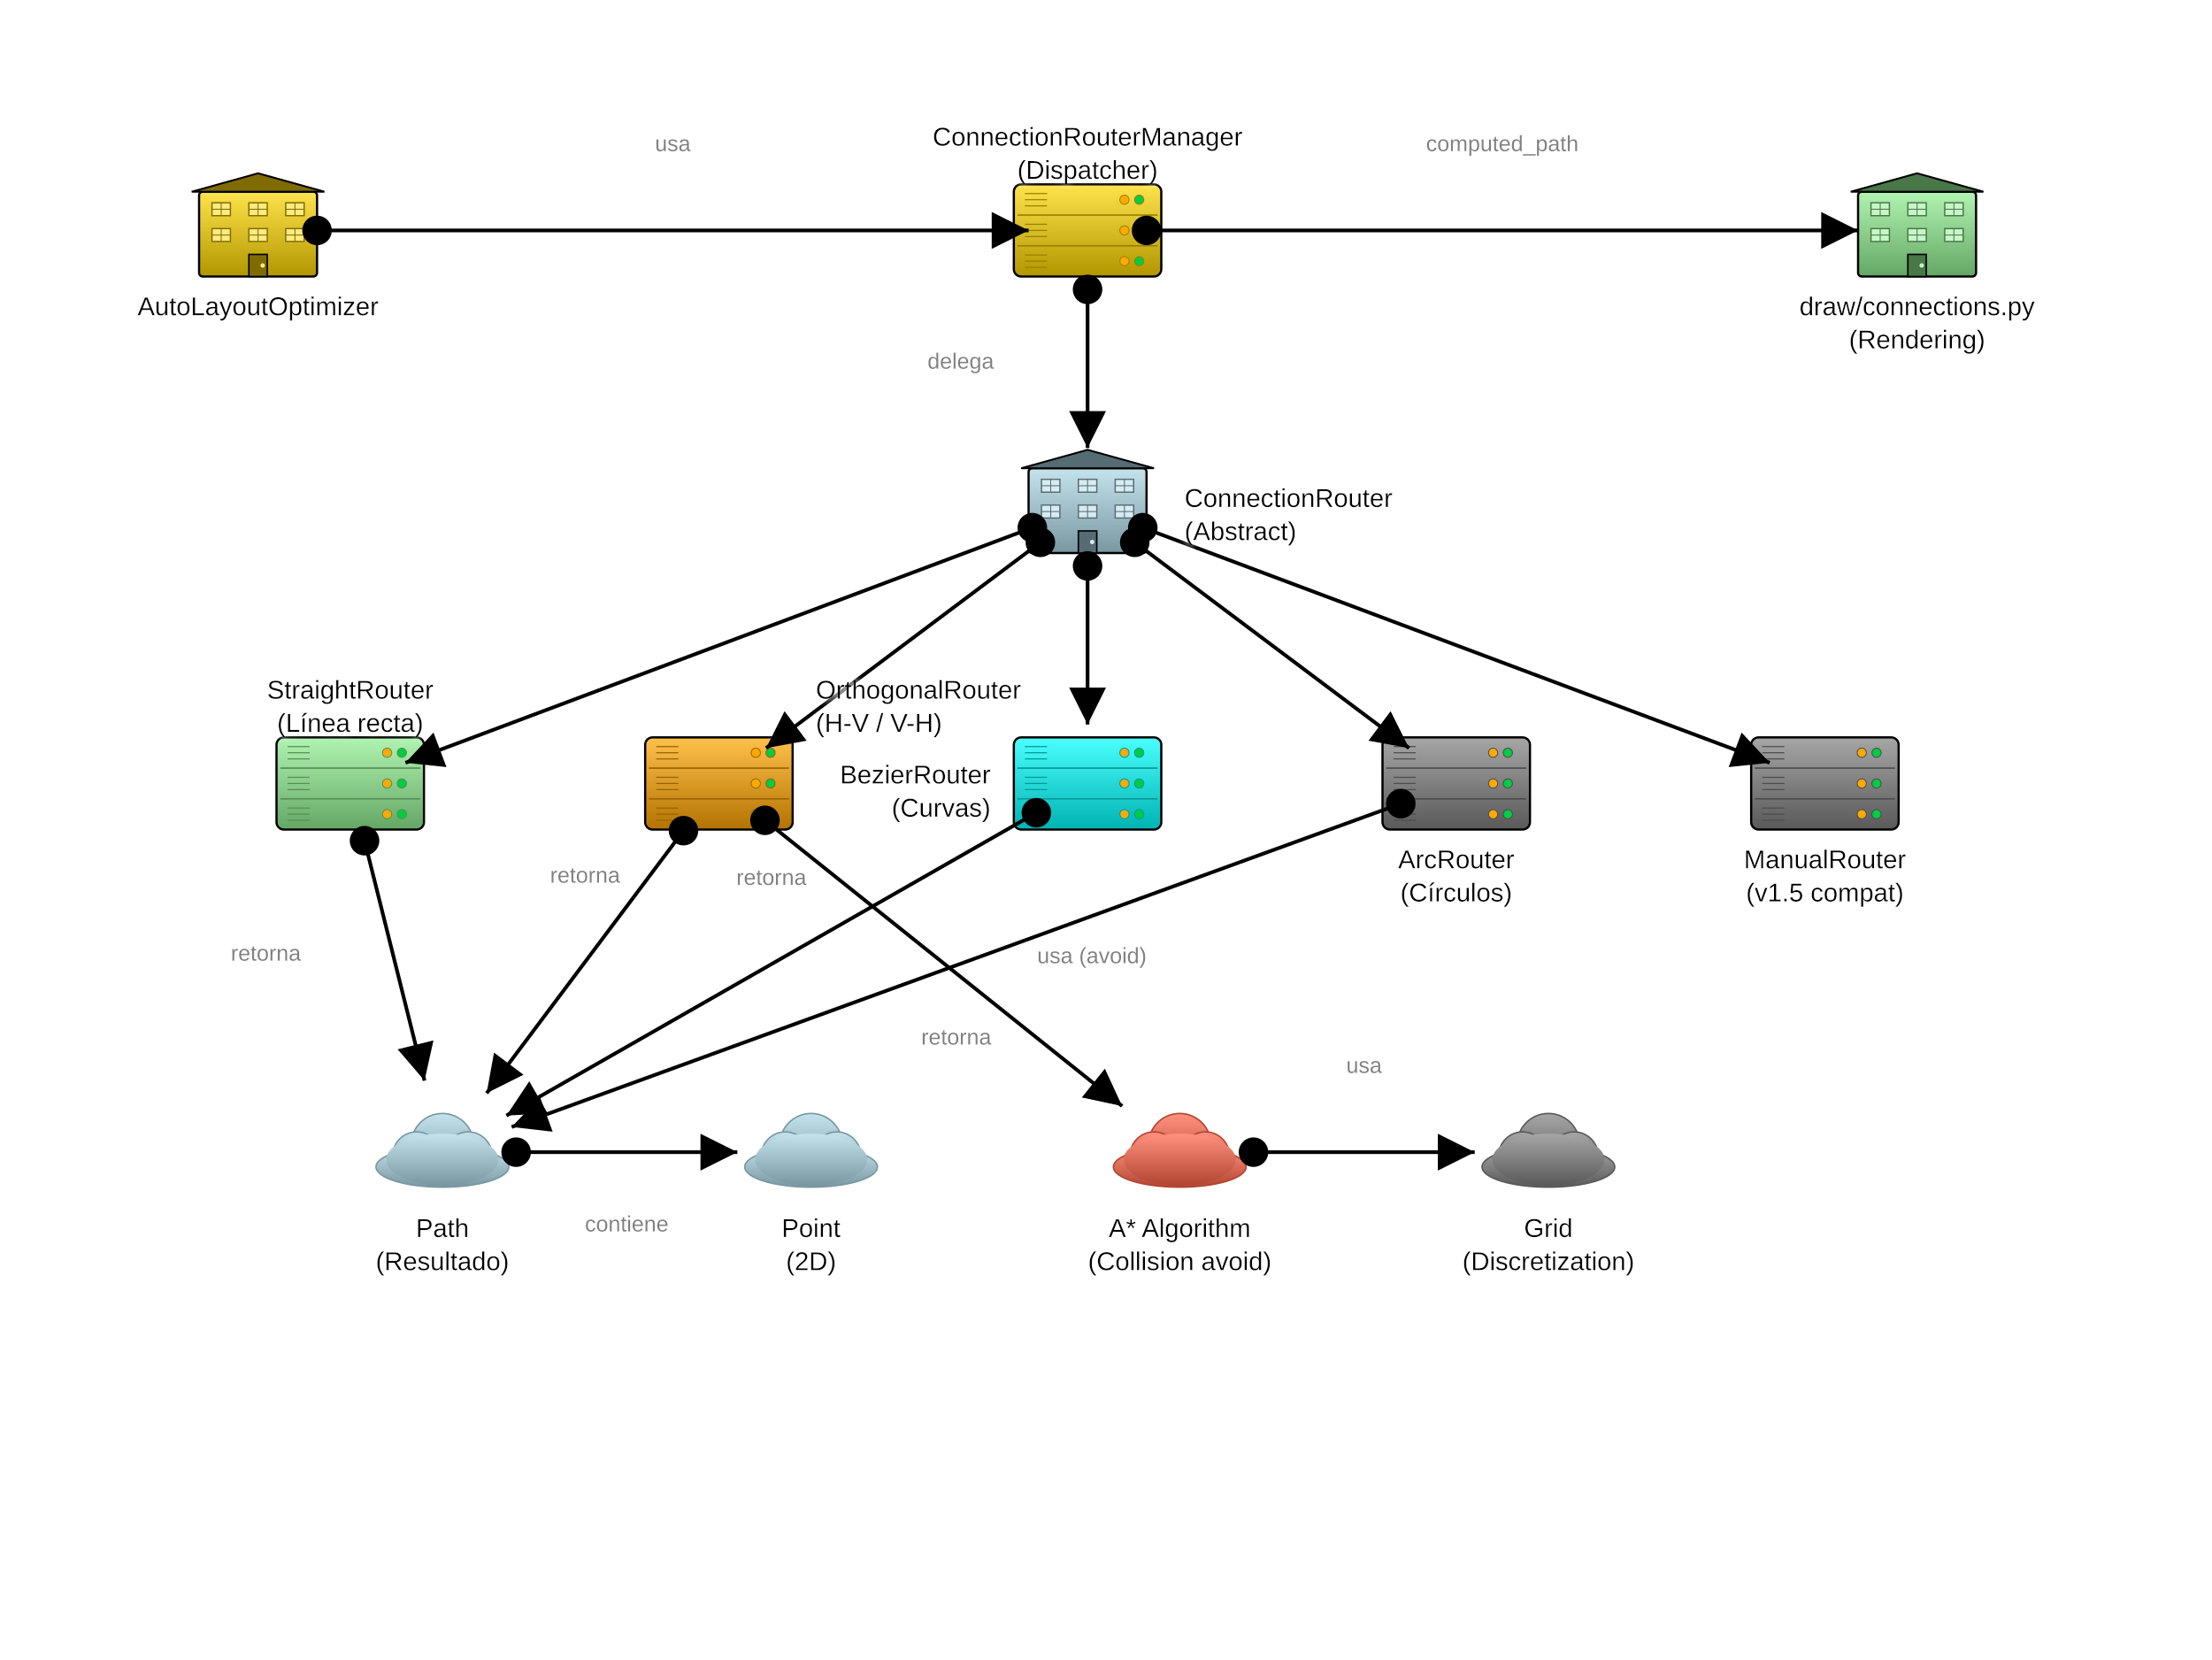
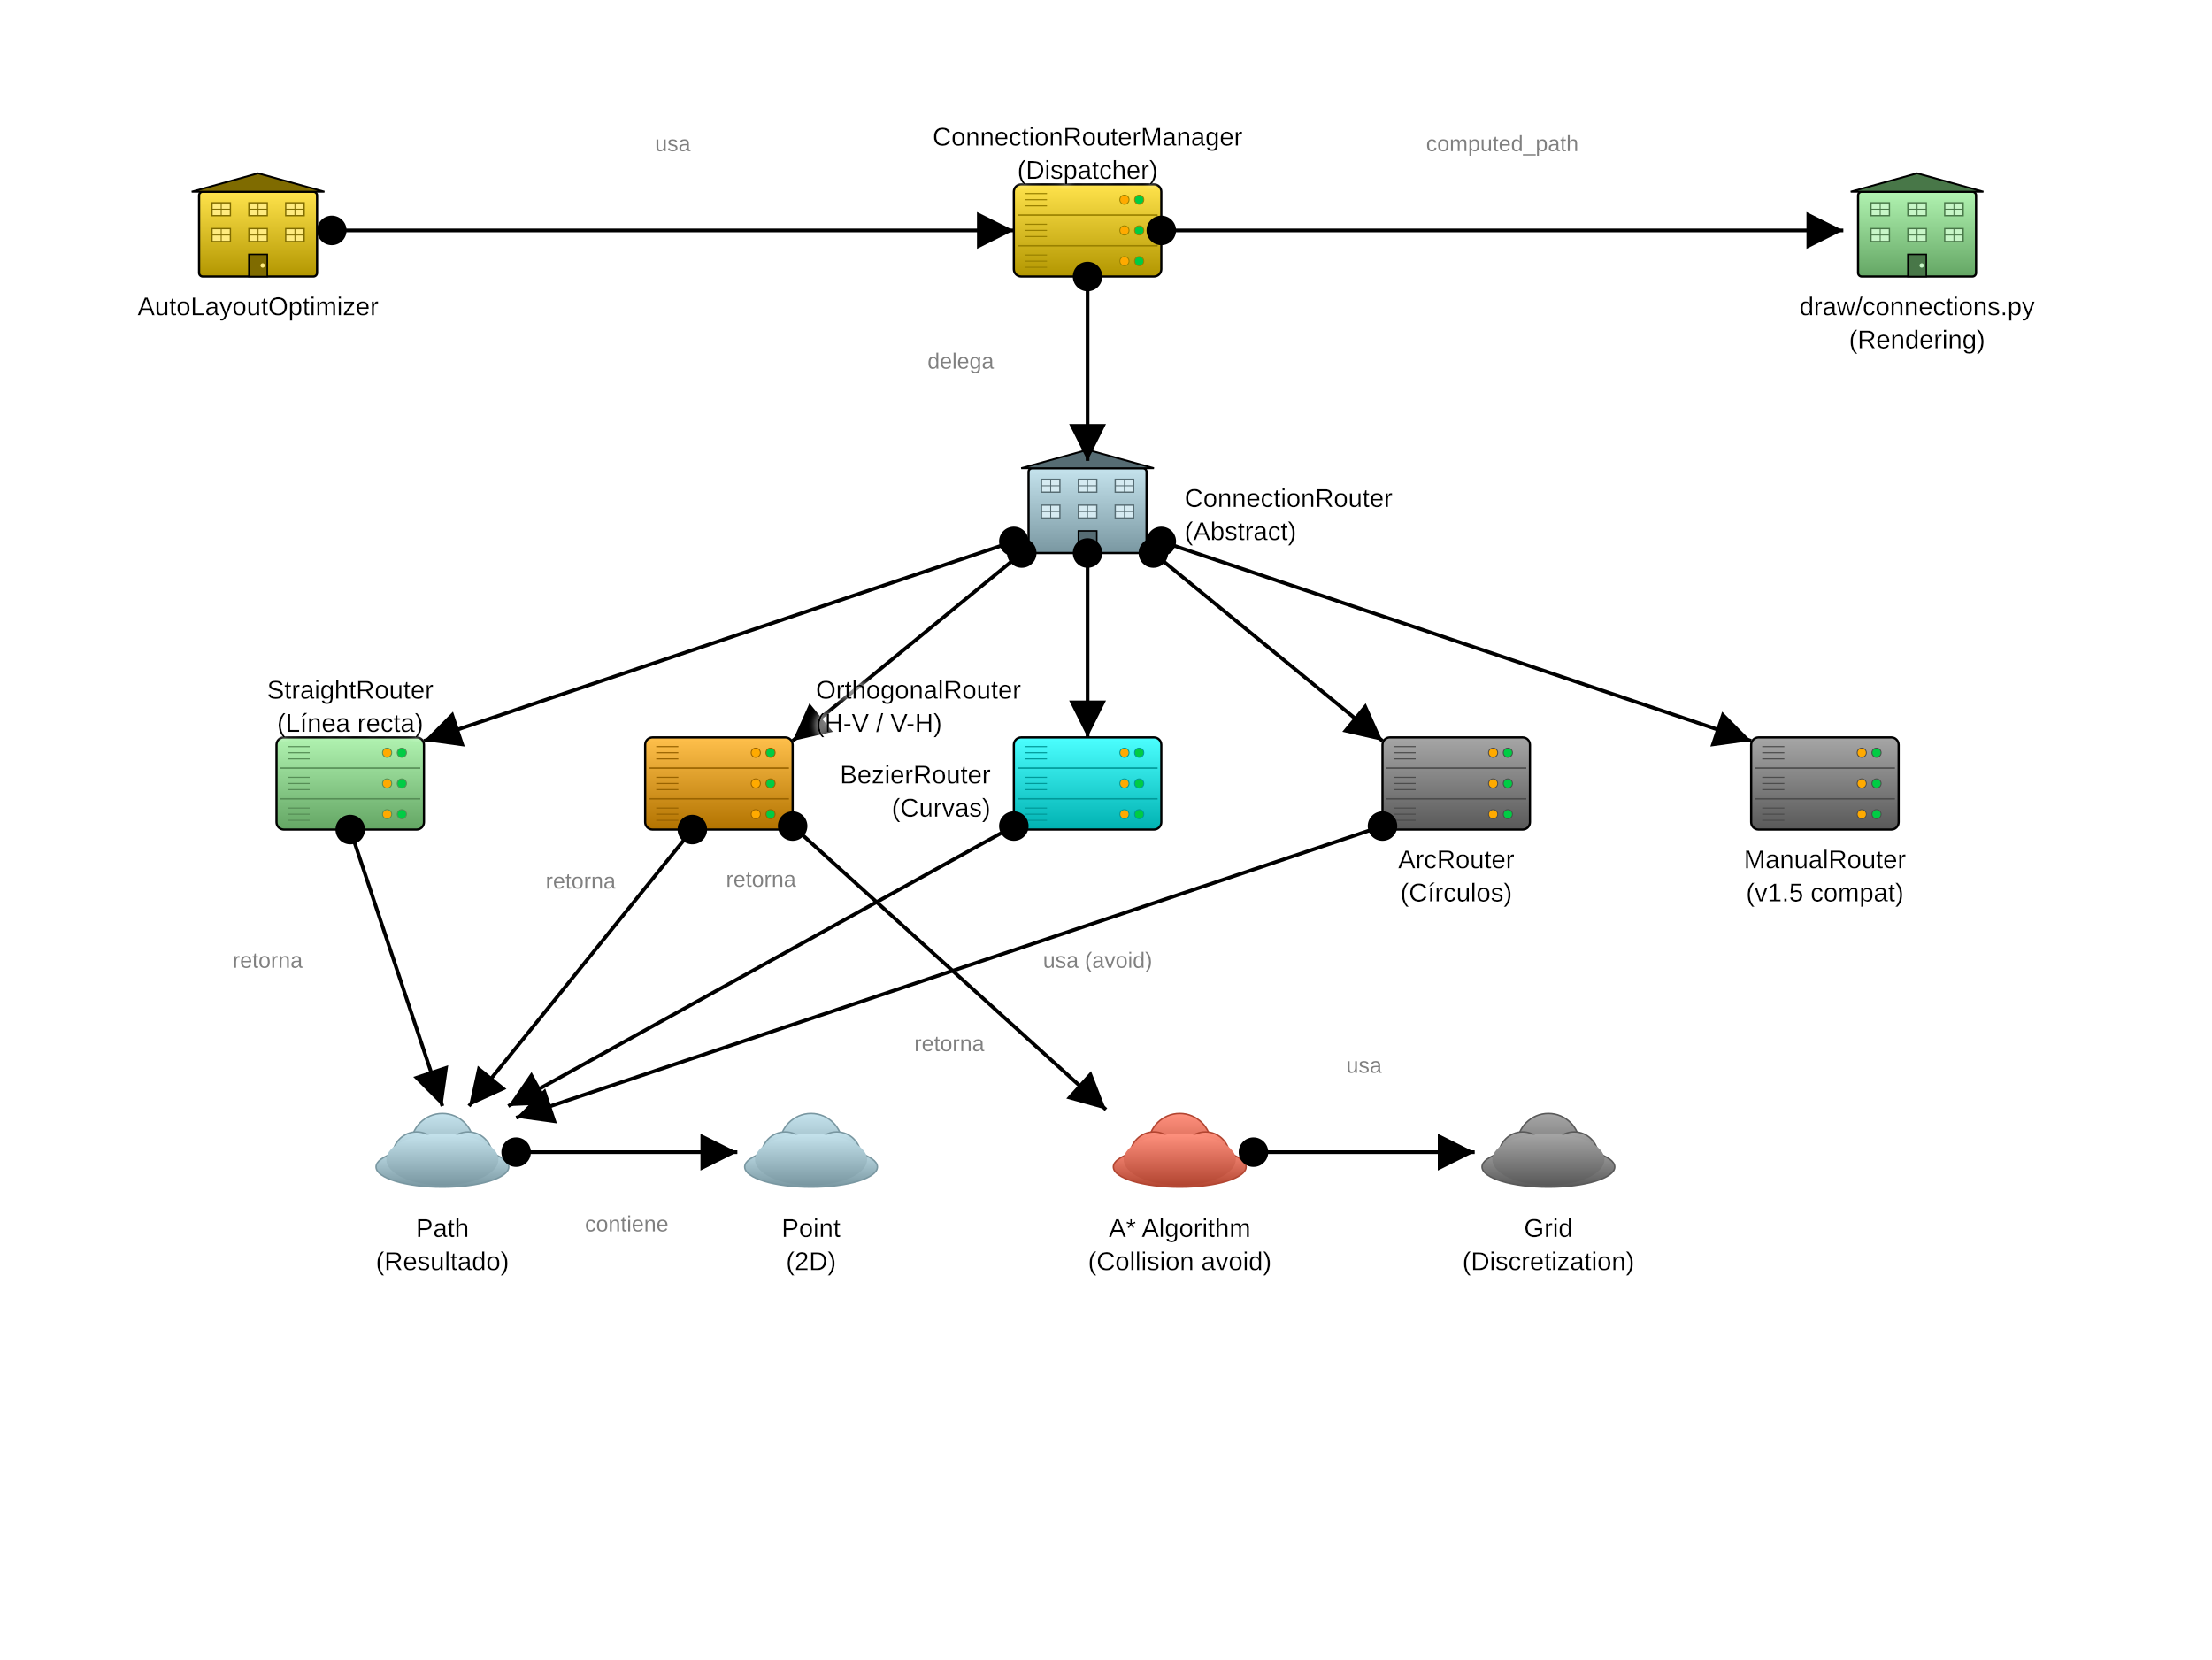
<svg xmlns="http://www.w3.org/2000/svg" baseProfile="full" height="900" version="1.1" viewBox="0,0,1200,900" width="1200">
  <defs>
    <filter height="140%" id="text-glow" width="140%" x="-20%" y="-20%">
      <feGaussianBlur in="SourceGraphic" result="blur" stdDeviation="2" />
      <feFlood flood-color="white" flood-opacity="1" result="color" />
      <feComposite in="color" in2="blur" operator="in" result="shadow" />
      <feMerge>
        <feMergeNode in="shadow" />
        <feMergeNode in="shadow" />
        <feMergeNode in="SourceGraphic" />
      </feMerge>
    </filter>
    <marker id="arrow-end" markerHeight="10" markerWidth="10" orient="auto" refX="10" refY="5">
      <path d="M 0 0 L 10 5 L 0 10 z" fill="black" />
    </marker>
    <marker id="arrow-start" markerHeight="10" markerWidth="10" orient="auto" refX="0" refY="5">
      <path d="M 10 0 L 0 5 L 10 10 z" fill="black" />
    </marker>
    <marker id="circle-start" markerHeight="10" markerWidth="10" orient="auto" refX="5" refY="5">
      <circle cx="5" cy="5" fill="black" r="4" />
    </marker>
    <marker id="circle-end" markerHeight="10" markerWidth="10" orient="auto" refX="5" refY="5">
      <circle cx="5" cy="5" fill="black" r="4" />
    </marker>
    <linearGradient id="gradient-manager" x1="0%" x2="0%" y1="0%" y2="100%">
      <stop offset="0%" stop-color="#ffe34c" />
      <stop offset="100%" stop-color="#b29600" />
    </linearGradient>
    <linearGradient id="gradient-router-base" x1="0%" x2="0%" y1="0%" y2="100%">
      <stop offset="0%" stop-color="#c5e3ed" />
      <stop offset="100%" stop-color="#7997a1" />
    </linearGradient>
    <linearGradient id="gradient-straight" x1="0%" x2="0%" y1="0%" y2="100%">
      <stop offset="0%" stop-color="#b1f3b1" />
      <stop offset="100%" stop-color="#64a664" />
    </linearGradient>
    <linearGradient id="gradient-orthogonal" x1="0%" x2="0%" y1="0%" y2="100%">
      <stop offset="0%" stop-color="#ffc04c" />
      <stop offset="100%" stop-color="#b27300" />
    </linearGradient>
    <linearGradient id="gradient-bezier" x1="0%" x2="0%" y1="0%" y2="100%">
      <stop offset="0%" stop-color="#4cffff" />
      <stop offset="100%" stop-color="#00b2b2" />
    </linearGradient>
    <linearGradient id="gradient-arc" x1="0%" x2="0%" y1="0%" y2="100%">
      <stop offset="0%" stop-color="#a6a6a6" />
      <stop offset="100%" stop-color="#595959" />
    </linearGradient>
    <linearGradient id="gradient-manual" x1="0%" x2="0%" y1="0%" y2="100%">
      <stop offset="0%" stop-color="#a6a6a6" />
      <stop offset="100%" stop-color="#595959" />
    </linearGradient>
    <linearGradient id="gradient-path-class" x1="0%" x2="0%" y1="0%" y2="100%">
      <stop offset="0%" stop-color="#c5e3ed" />
      <stop offset="100%" stop-color="#7997a1" />
    </linearGradient>
    <linearGradient id="gradient-point-class" x1="0%" x2="0%" y1="0%" y2="100%">
      <stop offset="0%" stop-color="#c5e3ed" />
      <stop offset="100%" stop-color="#7997a1" />
    </linearGradient>
    <linearGradient id="gradient-astar" x1="0%" x2="0%" y1="0%" y2="100%">
      <stop offset="0%" stop-color="#ff917e" />
      <stop offset="100%" stop-color="#b24531" />
    </linearGradient>
    <linearGradient id="gradient-grid" x1="0%" x2="0%" y1="0%" y2="100%">
      <stop offset="0%" stop-color="#a6a6a6" />
      <stop offset="100%" stop-color="#595959" />
    </linearGradient>
    <linearGradient id="gradient-optimizer" x1="0%" x2="0%" y1="0%" y2="100%">
      <stop offset="0%" stop-color="#ffe34c" />
      <stop offset="100%" stop-color="#b29600" />
    </linearGradient>
    <linearGradient id="gradient-draw-connections" x1="0%" x2="0%" y1="0%" y2="100%">
      <stop offset="0%" stop-color="#b1f3b1" />
      <stop offset="100%" stop-color="#64a664" />
    </linearGradient>
  </defs>
  <g id="manager">
    <rect fill="url(#gradient-manager)" height="50" rx="4" ry="4" stroke="black" stroke-width="1.2" width="80" x="550" y="100" />
    <line stroke="#998100" stroke-width="0.8" x1="552" x2="628" y1="116.667" y2="116.667" />
    <line stroke="#998100" stroke-width="0.8" x1="552" x2="628" y1="133.333" y2="133.333" />
    <circle cx="618" cy="108.333" fill="#00cc44" r="2.5" stroke="#998100" stroke-width="0.5" />
    <circle cx="610" cy="108.333" fill="#ffaa00" r="2.5" stroke="#998100" stroke-width="0.5" />
    <circle cx="618" cy="125.0" fill="#00cc44" r="2.5" stroke="#998100" stroke-width="0.5" />
    <circle cx="610" cy="125.0" fill="#ffaa00" r="2.5" stroke="#998100" stroke-width="0.5" />
    <circle cx="618" cy="141.667" fill="#00cc44" r="2.5" stroke="#998100" stroke-width="0.5" />
    <circle cx="610" cy="141.667" fill="#ffaa00" r="2.5" stroke="#998100" stroke-width="0.5" />
    <line stroke="#998100" stroke-width="0.6" x1="556" x2="568" y1="105.0" y2="105.0" />
    <line stroke="#998100" stroke-width="0.6" x1="556" x2="568" y1="108.333" y2="108.333" />
    <line stroke="#998100" stroke-width="0.6" x1="556" x2="568" y1="111.667" y2="111.667" />
    <line stroke="#998100" stroke-width="0.6" x1="556" x2="568" y1="121.667" y2="121.667" />
    <line stroke="#998100" stroke-width="0.6" x1="556" x2="568" y1="125.0" y2="125.0" />
    <line stroke="#998100" stroke-width="0.6" x1="556" x2="568" y1="128.333" y2="128.333" />
    <line stroke="#998100" stroke-width="0.6" x1="556" x2="568" y1="138.333" y2="138.333" />
    <line stroke="#998100" stroke-width="0.6" x1="556" x2="568" y1="141.667" y2="141.667" />
    <line stroke="#998100" stroke-width="0.6" x1="556" x2="568" y1="145.0" y2="145.0" />
  </g>
  <g id="router-base">
    <rect fill="url(#gradient-router-base)" height="46" rx="2" ry="2" stroke="black" stroke-width="1.2" width="64" x="558" y="254" />
    <polygon fill="#566c73" points="554,254 590.0,244 626,254" stroke="black" stroke-width="1.0" />
    <rect fill="#d6ebf2" height="7" stroke="#566c73" stroke-width="0.7" width="10" x="565" y="260" />
    <line stroke="#566c73" stroke-width="0.5" x1="570.0" x2="570.0" y1="260" y2="267" />
    <line stroke="#566c73" stroke-width="0.5" x1="565" x2="575" y1="263.5" y2="263.5" />
    <rect fill="#d6ebf2" height="7" stroke="#566c73" stroke-width="0.7" width="10" x="585" y="260" />
    <line stroke="#566c73" stroke-width="0.5" x1="590.0" x2="590.0" y1="260" y2="267" />
    <line stroke="#566c73" stroke-width="0.5" x1="585" x2="595" y1="263.5" y2="263.5" />
    <rect fill="#d6ebf2" height="7" stroke="#566c73" stroke-width="0.7" width="10" x="605" y="260" />
    <line stroke="#566c73" stroke-width="0.5" x1="610.0" x2="610.0" y1="260" y2="267" />
    <line stroke="#566c73" stroke-width="0.5" x1="605" x2="615" y1="263.5" y2="263.5" />
    <rect fill="#d6ebf2" height="7" stroke="#566c73" stroke-width="0.7" width="10" x="565" y="274" />
    <line stroke="#566c73" stroke-width="0.5" x1="570.0" x2="570.0" y1="274" y2="281" />
    <line stroke="#566c73" stroke-width="0.5" x1="565" x2="575" y1="277.5" y2="277.5" />
    <rect fill="#d6ebf2" height="7" stroke="#566c73" stroke-width="0.7" width="10" x="585" y="274" />
    <line stroke="#566c73" stroke-width="0.5" x1="590.0" x2="590.0" y1="274" y2="281" />
    <line stroke="#566c73" stroke-width="0.5" x1="585" x2="595" y1="277.5" y2="277.5" />
    <rect fill="#d6ebf2" height="7" stroke="#566c73" stroke-width="0.7" width="10" x="605" y="274" />
    <line stroke="#566c73" stroke-width="0.5" x1="610.0" x2="610.0" y1="274" y2="281" />
    <line stroke="#566c73" stroke-width="0.5" x1="605" x2="615" y1="277.5" y2="277.5" />
    <rect fill="#566c73" height="12" stroke="black" stroke-width="0.8" width="10" x="585.0" y="288" />
    <circle cx="592.5" cy="294.0" fill="#d6ebf2" r="1.2" />
  </g>
  <g id="straight">
    <rect fill="url(#gradient-straight)" height="50" rx="4" ry="4" stroke="black" stroke-width="1.2" width="80" x="150" y="400" />
    <line stroke="#568e56" stroke-width="0.8" x1="152" x2="228" y1="416.667" y2="416.667" />
    <line stroke="#568e56" stroke-width="0.8" x1="152" x2="228" y1="433.333" y2="433.333" />
    <circle cx="218" cy="408.333" fill="#00cc44" r="2.5" stroke="#568e56" stroke-width="0.5" />
    <circle cx="210" cy="408.333" fill="#ffaa00" r="2.5" stroke="#568e56" stroke-width="0.5" />
    <circle cx="218" cy="425.0" fill="#00cc44" r="2.5" stroke="#568e56" stroke-width="0.5" />
    <circle cx="210" cy="425.0" fill="#ffaa00" r="2.5" stroke="#568e56" stroke-width="0.5" />
    <circle cx="218" cy="441.667" fill="#00cc44" r="2.5" stroke="#568e56" stroke-width="0.5" />
    <circle cx="210" cy="441.667" fill="#ffaa00" r="2.5" stroke="#568e56" stroke-width="0.5" />
    <line stroke="#568e56" stroke-width="0.6" x1="156" x2="168" y1="405.0" y2="405.0" />
    <line stroke="#568e56" stroke-width="0.6" x1="156" x2="168" y1="408.333" y2="408.333" />
    <line stroke="#568e56" stroke-width="0.6" x1="156" x2="168" y1="411.667" y2="411.667" />
    <line stroke="#568e56" stroke-width="0.6" x1="156" x2="168" y1="421.667" y2="421.667" />
    <line stroke="#568e56" stroke-width="0.6" x1="156" x2="168" y1="425.0" y2="425.0" />
    <line stroke="#568e56" stroke-width="0.6" x1="156" x2="168" y1="428.333" y2="428.333" />
    <line stroke="#568e56" stroke-width="0.6" x1="156" x2="168" y1="438.333" y2="438.333" />
    <line stroke="#568e56" stroke-width="0.6" x1="156" x2="168" y1="441.667" y2="441.667" />
    <line stroke="#568e56" stroke-width="0.6" x1="156" x2="168" y1="445.0" y2="445.0" />
  </g>
  <g id="orthogonal">
    <rect fill="url(#gradient-orthogonal)" height="50" rx="4" ry="4" stroke="black" stroke-width="1.2" width="80" x="350" y="400" />
    <line stroke="#996300" stroke-width="0.8" x1="352" x2="428" y1="416.667" y2="416.667" />
    <line stroke="#996300" stroke-width="0.8" x1="352" x2="428" y1="433.333" y2="433.333" />
    <circle cx="418" cy="408.333" fill="#00cc44" r="2.5" stroke="#996300" stroke-width="0.5" />
    <circle cx="410" cy="408.333" fill="#ffaa00" r="2.5" stroke="#996300" stroke-width="0.5" />
    <circle cx="418" cy="425.0" fill="#00cc44" r="2.5" stroke="#996300" stroke-width="0.5" />
    <circle cx="410" cy="425.0" fill="#ffaa00" r="2.5" stroke="#996300" stroke-width="0.5" />
    <circle cx="418" cy="441.667" fill="#00cc44" r="2.5" stroke="#996300" stroke-width="0.5" />
    <circle cx="410" cy="441.667" fill="#ffaa00" r="2.5" stroke="#996300" stroke-width="0.5" />
    <line stroke="#996300" stroke-width="0.6" x1="356" x2="368" y1="405.0" y2="405.0" />
    <line stroke="#996300" stroke-width="0.6" x1="356" x2="368" y1="408.333" y2="408.333" />
    <line stroke="#996300" stroke-width="0.6" x1="356" x2="368" y1="411.667" y2="411.667" />
    <line stroke="#996300" stroke-width="0.6" x1="356" x2="368" y1="421.667" y2="421.667" />
    <line stroke="#996300" stroke-width="0.6" x1="356" x2="368" y1="425.0" y2="425.0" />
    <line stroke="#996300" stroke-width="0.6" x1="356" x2="368" y1="428.333" y2="428.333" />
    <line stroke="#996300" stroke-width="0.6" x1="356" x2="368" y1="438.333" y2="438.333" />
    <line stroke="#996300" stroke-width="0.6" x1="356" x2="368" y1="441.667" y2="441.667" />
    <line stroke="#996300" stroke-width="0.6" x1="356" x2="368" y1="445.0" y2="445.0" />
  </g>
  <g id="bezier">
    <rect fill="url(#gradient-bezier)" height="50" rx="4" ry="4" stroke="black" stroke-width="1.2" width="80" x="550" y="400" />
    <line stroke="#009999" stroke-width="0.8" x1="552" x2="628" y1="416.667" y2="416.667" />
    <line stroke="#009999" stroke-width="0.8" x1="552" x2="628" y1="433.333" y2="433.333" />
    <circle cx="618" cy="408.333" fill="#00cc44" r="2.5" stroke="#009999" stroke-width="0.5" />
    <circle cx="610" cy="408.333" fill="#ffaa00" r="2.5" stroke="#009999" stroke-width="0.5" />
    <circle cx="618" cy="425.0" fill="#00cc44" r="2.5" stroke="#009999" stroke-width="0.5" />
    <circle cx="610" cy="425.0" fill="#ffaa00" r="2.5" stroke="#009999" stroke-width="0.5" />
    <circle cx="618" cy="441.667" fill="#00cc44" r="2.5" stroke="#009999" stroke-width="0.5" />
    <circle cx="610" cy="441.667" fill="#ffaa00" r="2.5" stroke="#009999" stroke-width="0.5" />
    <line stroke="#009999" stroke-width="0.6" x1="556" x2="568" y1="405.0" y2="405.0" />
    <line stroke="#009999" stroke-width="0.6" x1="556" x2="568" y1="408.333" y2="408.333" />
    <line stroke="#009999" stroke-width="0.6" x1="556" x2="568" y1="411.667" y2="411.667" />
    <line stroke="#009999" stroke-width="0.6" x1="556" x2="568" y1="421.667" y2="421.667" />
    <line stroke="#009999" stroke-width="0.6" x1="556" x2="568" y1="425.0" y2="425.0" />
    <line stroke="#009999" stroke-width="0.6" x1="556" x2="568" y1="428.333" y2="428.333" />
    <line stroke="#009999" stroke-width="0.6" x1="556" x2="568" y1="438.333" y2="438.333" />
    <line stroke="#009999" stroke-width="0.6" x1="556" x2="568" y1="441.667" y2="441.667" />
    <line stroke="#009999" stroke-width="0.6" x1="556" x2="568" y1="445.0" y2="445.0" />
  </g>
  <g id="arc">
    <rect fill="url(#gradient-arc)" height="50" rx="4" ry="4" stroke="black" stroke-width="1.2" width="80" x="750" y="400" />
    <line stroke="#4c4c4c" stroke-width="0.8" x1="752" x2="828" y1="416.667" y2="416.667" />
    <line stroke="#4c4c4c" stroke-width="0.8" x1="752" x2="828" y1="433.333" y2="433.333" />
    <circle cx="818" cy="408.333" fill="#00cc44" r="2.5" stroke="#4c4c4c" stroke-width="0.5" />
    <circle cx="810" cy="408.333" fill="#ffaa00" r="2.5" stroke="#4c4c4c" stroke-width="0.5" />
    <circle cx="818" cy="425.0" fill="#00cc44" r="2.5" stroke="#4c4c4c" stroke-width="0.5" />
    <circle cx="810" cy="425.0" fill="#ffaa00" r="2.5" stroke="#4c4c4c" stroke-width="0.5" />
    <circle cx="818" cy="441.667" fill="#00cc44" r="2.5" stroke="#4c4c4c" stroke-width="0.5" />
    <circle cx="810" cy="441.667" fill="#ffaa00" r="2.5" stroke="#4c4c4c" stroke-width="0.5" />
    <line stroke="#4c4c4c" stroke-width="0.6" x1="756" x2="768" y1="405.0" y2="405.0" />
    <line stroke="#4c4c4c" stroke-width="0.6" x1="756" x2="768" y1="408.333" y2="408.333" />
    <line stroke="#4c4c4c" stroke-width="0.6" x1="756" x2="768" y1="411.667" y2="411.667" />
    <line stroke="#4c4c4c" stroke-width="0.6" x1="756" x2="768" y1="421.667" y2="421.667" />
    <line stroke="#4c4c4c" stroke-width="0.6" x1="756" x2="768" y1="425.0" y2="425.0" />
    <line stroke="#4c4c4c" stroke-width="0.6" x1="756" x2="768" y1="428.333" y2="428.333" />
    <line stroke="#4c4c4c" stroke-width="0.6" x1="756" x2="768" y1="438.333" y2="438.333" />
    <line stroke="#4c4c4c" stroke-width="0.6" x1="756" x2="768" y1="441.667" y2="441.667" />
    <line stroke="#4c4c4c" stroke-width="0.6" x1="756" x2="768" y1="445.0" y2="445.0" />
  </g>
  <g id="manual">
    <rect fill="url(#gradient-manual)" height="50" rx="4" ry="4" stroke="black" stroke-width="1.2" width="80" x="950" y="400" />
    <line stroke="#4c4c4c" stroke-width="0.8" x1="952" x2="1028" y1="416.667" y2="416.667" />
    <line stroke="#4c4c4c" stroke-width="0.8" x1="952" x2="1028" y1="433.333" y2="433.333" />
    <circle cx="1018" cy="408.333" fill="#00cc44" r="2.5" stroke="#4c4c4c" stroke-width="0.5" />
    <circle cx="1010" cy="408.333" fill="#ffaa00" r="2.5" stroke="#4c4c4c" stroke-width="0.5" />
    <circle cx="1018" cy="425.0" fill="#00cc44" r="2.5" stroke="#4c4c4c" stroke-width="0.5" />
    <circle cx="1010" cy="425.0" fill="#ffaa00" r="2.5" stroke="#4c4c4c" stroke-width="0.5" />
    <circle cx="1018" cy="441.667" fill="#00cc44" r="2.5" stroke="#4c4c4c" stroke-width="0.5" />
    <circle cx="1010" cy="441.667" fill="#ffaa00" r="2.5" stroke="#4c4c4c" stroke-width="0.5" />
    <line stroke="#4c4c4c" stroke-width="0.6" x1="956" x2="968" y1="405.0" y2="405.0" />
    <line stroke="#4c4c4c" stroke-width="0.6" x1="956" x2="968" y1="408.333" y2="408.333" />
    <line stroke="#4c4c4c" stroke-width="0.6" x1="956" x2="968" y1="411.667" y2="411.667" />
    <line stroke="#4c4c4c" stroke-width="0.6" x1="956" x2="968" y1="421.667" y2="421.667" />
    <line stroke="#4c4c4c" stroke-width="0.6" x1="956" x2="968" y1="425.0" y2="425.0" />
    <line stroke="#4c4c4c" stroke-width="0.6" x1="956" x2="968" y1="428.333" y2="428.333" />
    <line stroke="#4c4c4c" stroke-width="0.6" x1="956" x2="968" y1="438.333" y2="438.333" />
    <line stroke="#4c4c4c" stroke-width="0.6" x1="956" x2="968" y1="441.667" y2="441.667" />
    <line stroke="#4c4c4c" stroke-width="0.6" x1="956" x2="968" y1="445.0" y2="445.0" />
  </g>
  <g id="path-class">
    <ellipse cx="240.0" cy="633.0" fill="url(#gradient-path-class)" rx="36.0" ry="11.0" stroke="#7997a1" stroke-width="0.8" />
    <circle cx="240.0" cy="621.0" fill="url(#gradient-path-class)" r="17.0" stroke="#7997a1" stroke-width="0.8" />
    <circle cx="226.0" cy="627.0" fill="url(#gradient-path-class)" r="13.0" stroke="#7997a1" stroke-width="0.8" />
    <circle cx="254.0" cy="627.0" fill="url(#gradient-path-class)" r="13.0" stroke="#7997a1" stroke-width="0.8" />
    <ellipse cx="240.0" cy="629.0" fill="url(#gradient-path-class)" rx="30.4" ry="14" stroke="none" />
  </g>
  <g id="point-class">
    <ellipse cx="440.0" cy="633.0" fill="url(#gradient-point-class)" rx="36.0" ry="11.0" stroke="#7997a1" stroke-width="0.8" />
    <circle cx="440.0" cy="621.0" fill="url(#gradient-point-class)" r="17.0" stroke="#7997a1" stroke-width="0.8" />
    <circle cx="426.0" cy="627.0" fill="url(#gradient-point-class)" r="13.0" stroke="#7997a1" stroke-width="0.8" />
    <circle cx="454.0" cy="627.0" fill="url(#gradient-point-class)" r="13.0" stroke="#7997a1" stroke-width="0.8" />
    <ellipse cx="440.0" cy="629.0" fill="url(#gradient-point-class)" rx="30.4" ry="14" stroke="none" />
  </g>
  <g id="astar">
    <ellipse cx="640.0" cy="633.0" fill="url(#gradient-astar)" rx="36.0" ry="11.0" stroke="#b24531" stroke-width="0.8" />
    <circle cx="640.0" cy="621.0" fill="url(#gradient-astar)" r="17.0" stroke="#b24531" stroke-width="0.8" />
    <circle cx="626.0" cy="627.0" fill="url(#gradient-astar)" r="13.0" stroke="#b24531" stroke-width="0.8" />
    <circle cx="654.0" cy="627.0" fill="url(#gradient-astar)" r="13.0" stroke="#b24531" stroke-width="0.8" />
    <ellipse cx="640.0" cy="629.0" fill="url(#gradient-astar)" rx="30.4" ry="14" stroke="none" />
  </g>
  <g id="grid">
    <ellipse cx="840.0" cy="633.0" fill="url(#gradient-grid)" rx="36.0" ry="11.0" stroke="#595959" stroke-width="0.8" />
    <circle cx="840.0" cy="621.0" fill="url(#gradient-grid)" r="17.0" stroke="#595959" stroke-width="0.8" />
    <circle cx="826.0" cy="627.0" fill="url(#gradient-grid)" r="13.0" stroke="#595959" stroke-width="0.8" />
    <circle cx="854.0" cy="627.0" fill="url(#gradient-grid)" r="13.0" stroke="#595959" stroke-width="0.8" />
    <ellipse cx="840.0" cy="629.0" fill="url(#gradient-grid)" rx="30.4" ry="14" stroke="none" />
  </g>
  <g id="optimizer">
    <rect fill="url(#gradient-optimizer)" height="46" rx="2" ry="2" stroke="black" stroke-width="1.2" width="64" x="108" y="104" />
    <polygon fill="#7f6b00" points="104,104 140.0,94 176,104" stroke="black" stroke-width="1.0" />
    <rect fill="#ffeb7f" height="7" stroke="#7f6b00" stroke-width="0.7" width="10" x="115" y="110" />
    <line stroke="#7f6b00" stroke-width="0.5" x1="120.0" x2="120.0" y1="110" y2="117" />
    <line stroke="#7f6b00" stroke-width="0.5" x1="115" x2="125" y1="113.5" y2="113.5" />
    <rect fill="#ffeb7f" height="7" stroke="#7f6b00" stroke-width="0.7" width="10" x="135" y="110" />
    <line stroke="#7f6b00" stroke-width="0.5" x1="140.0" x2="140.0" y1="110" y2="117" />
    <line stroke="#7f6b00" stroke-width="0.5" x1="135" x2="145" y1="113.5" y2="113.5" />
    <rect fill="#ffeb7f" height="7" stroke="#7f6b00" stroke-width="0.7" width="10" x="155" y="110" />
    <line stroke="#7f6b00" stroke-width="0.5" x1="160.0" x2="160.0" y1="110" y2="117" />
    <line stroke="#7f6b00" stroke-width="0.5" x1="155" x2="165" y1="113.5" y2="113.5" />
    <rect fill="#ffeb7f" height="7" stroke="#7f6b00" stroke-width="0.7" width="10" x="115" y="124" />
    <line stroke="#7f6b00" stroke-width="0.5" x1="120.0" x2="120.0" y1="124" y2="131" />
    <line stroke="#7f6b00" stroke-width="0.5" x1="115" x2="125" y1="127.5" y2="127.5" />
    <rect fill="#ffeb7f" height="7" stroke="#7f6b00" stroke-width="0.7" width="10" x="135" y="124" />
    <line stroke="#7f6b00" stroke-width="0.5" x1="140.0" x2="140.0" y1="124" y2="131" />
    <line stroke="#7f6b00" stroke-width="0.5" x1="135" x2="145" y1="127.5" y2="127.5" />
    <rect fill="#ffeb7f" height="7" stroke="#7f6b00" stroke-width="0.7" width="10" x="155" y="124" />
    <line stroke="#7f6b00" stroke-width="0.5" x1="160.0" x2="160.0" y1="124" y2="131" />
    <line stroke="#7f6b00" stroke-width="0.5" x1="155" x2="165" y1="127.5" y2="127.5" />
    <rect fill="#7f6b00" height="12" stroke="black" stroke-width="0.8" width="10" x="135.0" y="138" />
    <circle cx="142.5" cy="144.0" fill="#ffeb7f" r="1.2" />
  </g>
  <g id="draw-connections">
    <rect fill="url(#gradient-draw-connections)" height="46" rx="2" ry="2" stroke="black" stroke-width="1.2" width="64" x="1008" y="104" />
    <polygon fill="#487748" points="1004,104 1040.0,94 1076,104" stroke="black" stroke-width="1.0" />
    <rect fill="#c7f6c7" height="7" stroke="#487748" stroke-width="0.7" width="10" x="1015" y="110" />
    <line stroke="#487748" stroke-width="0.5" x1="1020.0" x2="1020.0" y1="110" y2="117" />
    <line stroke="#487748" stroke-width="0.5" x1="1015" x2="1025" y1="113.5" y2="113.5" />
    <rect fill="#c7f6c7" height="7" stroke="#487748" stroke-width="0.7" width="10" x="1035" y="110" />
    <line stroke="#487748" stroke-width="0.5" x1="1040.0" x2="1040.0" y1="110" y2="117" />
    <line stroke="#487748" stroke-width="0.5" x1="1035" x2="1045" y1="113.5" y2="113.5" />
    <rect fill="#c7f6c7" height="7" stroke="#487748" stroke-width="0.7" width="10" x="1055" y="110" />
    <line stroke="#487748" stroke-width="0.5" x1="1060.0" x2="1060.0" y1="110" y2="117" />
    <line stroke="#487748" stroke-width="0.5" x1="1055" x2="1065" y1="113.5" y2="113.5" />
    <rect fill="#c7f6c7" height="7" stroke="#487748" stroke-width="0.7" width="10" x="1015" y="124" />
    <line stroke="#487748" stroke-width="0.5" x1="1020.0" x2="1020.0" y1="124" y2="131" />
    <line stroke="#487748" stroke-width="0.5" x1="1015" x2="1025" y1="127.5" y2="127.5" />
    <rect fill="#c7f6c7" height="7" stroke="#487748" stroke-width="0.7" width="10" x="1035" y="124" />
    <line stroke="#487748" stroke-width="0.5" x1="1040.0" x2="1040.0" y1="124" y2="131" />
    <line stroke="#487748" stroke-width="0.5" x1="1035" x2="1045" y1="127.5" y2="127.5" />
    <rect fill="#c7f6c7" height="7" stroke="#487748" stroke-width="0.7" width="10" x="1055" y="124" />
    <line stroke="#487748" stroke-width="0.5" x1="1060.0" x2="1060.0" y1="124" y2="131" />
    <line stroke="#487748" stroke-width="0.5" x1="1055" x2="1065" y1="127.5" y2="127.5" />
    <rect fill="#487748" height="12" stroke="black" stroke-width="0.8" width="10" x="1035.0" y="138" />
    <circle cx="1042.5" cy="144.0" fill="#c7f6c7" r="1.2" />
  </g>
-   <line marker-end="url(#arrow-end)" marker-start="url(#circle-start)" stroke="black" stroke-width="2" x1="172.0" x2="558.0" y1="125.0" y2="125.0" />
-   <line marker-end="url(#arrow-end)" marker-start="url(#circle-start)" stroke="black" stroke-width="2" x1="590.0" x2="590.0" y1="157.0" y2="243.0" />
-   <line marker-end="url(#arrow-end)" marker-start="url(#circle-start)" stroke="black" stroke-width="2" x1="560.037" x2="219.963" y1="286.236" y2="413.764" />
-   <line marker-end="url(#arrow-end)" marker-start="url(#circle-start)" stroke="black" stroke-width="2" x1="564.4" x2="415.6" y1="294.2" y2="405.8" />
-   <line marker-end="url(#arrow-end)" marker-start="url(#circle-start)" stroke="black" stroke-width="2" x1="590.0" x2="590.0" y1="307.0" y2="393.0" />
-   <line marker-end="url(#arrow-end)" marker-start="url(#circle-start)" stroke="black" stroke-width="2" x1="615.6" x2="764.4" y1="294.2" y2="405.8" />
-   <line marker-end="url(#arrow-end)" marker-start="url(#circle-start)" stroke="black" stroke-width="2" x1="619.963" x2="960.037" y1="286.236" y2="413.764" />
-   <line marker-end="url(#arrow-end)" marker-start="url(#circle-start)" stroke="black" stroke-width="2" x1="197.761" x2="230.299" y1="456.045" y2="586.194" />
-   <line marker-end="url(#arrow-end)" marker-start="url(#circle-start)" stroke="black" stroke-width="2" x1="370.8" x2="264.0" y1="450.6" y2="593.0" />
-   <line marker-end="url(#arrow-end)" marker-start="url(#circle-start)" stroke="black" stroke-width="2" x1="562.216" x2="274.73" y1="440.876" y2="605.154" />
-   <line marker-end="url(#arrow-end)" marker-start="url(#circle-start)" stroke="black" stroke-width="2" x1="759.927" x2="277.592" y1="435.936" y2="611.33" />
-   <line marker-end="url(#arrow-end)" marker-start="url(#circle-start)" stroke="black" stroke-width="2" x1="414.988" x2="608.765" y1="444.99" y2="600.012" />
+   <line marker-end="url(#arrow-end)" marker-start="url(#circle-start)" stroke="black" stroke-width="2" x1="180.0" x2="550.0" y1="125.0" y2="125.0" />
+   <line marker-end="url(#arrow-end)" marker-start="url(#circle-start)" stroke="black" stroke-width="2" x1="590.0" x2="590.0" y1="150.0" y2="250.0" />
+   <line marker-end="url(#arrow-end)" marker-start="url(#circle-start)" stroke="black" stroke-width="2" x1="550.0" x2="230.0" y1="293.7" y2="401.9" />
+   <line marker-end="url(#arrow-end)" marker-start="url(#circle-start)" stroke="black" stroke-width="2" x1="554.3" x2="430.0" y1="300.0" y2="401.9" />
+   <line marker-end="url(#arrow-end)" marker-start="url(#circle-start)" stroke="black" stroke-width="2" x1="590.0" x2="590.0" y1="300.0" y2="400.0" />
+   <line marker-end="url(#arrow-end)" marker-start="url(#circle-start)" stroke="black" stroke-width="2" x1="625.7" x2="750.0" y1="300.0" y2="401.9" />
+   <line marker-end="url(#arrow-end)" marker-start="url(#circle-start)" stroke="black" stroke-width="2" x1="630.0" x2="950.0" y1="293.7" y2="401.9" />
+   <line marker-end="url(#arrow-end)" marker-start="url(#circle-start)" stroke="black" stroke-width="2" x1="190.0" x2="240.0" y1="450.0" y2="600.0" />
+   <line marker-end="url(#arrow-end)" marker-start="url(#circle-start)" stroke="black" stroke-width="2" x1="375.6" x2="254.4" y1="450.0" y2="600.0" />
+   <line marker-end="url(#arrow-end)" marker-start="url(#circle-start)" stroke="black" stroke-width="2" x1="550.0" x2="275.7" y1="448.1" y2="600.0" />
+   <line marker-end="url(#arrow-end)" marker-start="url(#circle-start)" stroke="black" stroke-width="2" x1="750.0" x2="280.0" y1="448.1" y2="606.3" />
+   <line marker-end="url(#arrow-end)" marker-start="url(#circle-start)" stroke="black" stroke-width="2" x1="430.0" x2="600.0" y1="448.1" y2="601.9" />
  <line marker-end="url(#arrow-end)" marker-start="url(#circle-start)" stroke="black" stroke-width="2" x1="680.0" x2="800.0" y1="625.0" y2="625.0" />
  <line marker-end="url(#arrow-end)" marker-start="url(#circle-start)" stroke="black" stroke-width="2" x1="280.0" x2="400.0" y1="625.0" y2="625.0" />
-   <line marker-end="url(#arrow-end)" marker-start="url(#circle-start)" stroke="black" stroke-width="2" x1="622.0" x2="1008.0" y1="125.0" y2="125.0" />
+   <line marker-end="url(#arrow-end)" marker-start="url(#circle-start)" stroke="black" stroke-width="2" x1="630.0" x2="1000.0" y1="125.0" y2="125.0" />
  <text fill="black" filter="url(#text-glow)" font-family="Arial, sans-serif" font-size="14px" text-anchor="middle" x="590.0" y="79.0">ConnectionRouterManager</text>
  <text fill="black" filter="url(#text-glow)" font-family="Arial, sans-serif" font-size="14px" text-anchor="middle" x="590.0" y="97.0">(Dispatcher)</text>
  <text fill="black" filter="url(#text-glow)" font-family="Arial, sans-serif" font-size="14px" text-anchor="start" x="642.6" y="275.0">ConnectionRouter</text>
  <text fill="black" filter="url(#text-glow)" font-family="Arial, sans-serif" font-size="14px" text-anchor="start" x="642.6" y="293.0">(Abstract)</text>
  <text fill="black" filter="url(#text-glow)" font-family="Arial, sans-serif" font-size="14px" text-anchor="middle" x="190.0" y="379.0">StraightRouter</text>
  <text fill="black" filter="url(#text-glow)" font-family="Arial, sans-serif" font-size="14px" text-anchor="middle" x="190.0" y="397.0">(Línea recta)</text>
  <text fill="black" filter="url(#text-glow)" font-family="Arial, sans-serif" font-size="14px" text-anchor="start" x="442.6" y="379.0">OrthogonalRouter</text>
  <text fill="black" filter="url(#text-glow)" font-family="Arial, sans-serif" font-size="14px" text-anchor="start" x="442.6" y="397.0">(H-V / V-H)</text>
  <text fill="black" filter="url(#text-glow)" font-family="Arial, sans-serif" font-size="14px" text-anchor="end" x="537.4" y="425.0">BezierRouter</text>
  <text fill="black" filter="url(#text-glow)" font-family="Arial, sans-serif" font-size="14px" text-anchor="end" x="537.4" y="443.0">(Curvas)</text>
  <text fill="black" filter="url(#text-glow)" font-family="Arial, sans-serif" font-size="14px" text-anchor="middle" x="790.0" y="471.0">ArcRouter</text>
  <text fill="black" filter="url(#text-glow)" font-family="Arial, sans-serif" font-size="14px" text-anchor="middle" x="790.0" y="489.0">(Círculos)</text>
  <text fill="black" filter="url(#text-glow)" font-family="Arial, sans-serif" font-size="14px" text-anchor="middle" x="990.0" y="471.0">ManualRouter</text>
  <text fill="black" filter="url(#text-glow)" font-family="Arial, sans-serif" font-size="14px" text-anchor="middle" x="990.0" y="489.0">(v1.5 compat)</text>
  <text fill="black" filter="url(#text-glow)" font-family="Arial, sans-serif" font-size="14px" text-anchor="middle" x="240.0" y="671.0">Path</text>
  <text fill="black" filter="url(#text-glow)" font-family="Arial, sans-serif" font-size="14px" text-anchor="middle" x="240.0" y="689.0">(Resultado)</text>
  <text fill="black" filter="url(#text-glow)" font-family="Arial, sans-serif" font-size="14px" text-anchor="middle" x="440.0" y="671.0">Point</text>
  <text fill="black" filter="url(#text-glow)" font-family="Arial, sans-serif" font-size="14px" text-anchor="middle" x="440.0" y="689.0">(2D)</text>
  <text fill="black" filter="url(#text-glow)" font-family="Arial, sans-serif" font-size="14px" text-anchor="middle" x="640.0" y="671.0">A* Algorithm</text>
  <text fill="black" filter="url(#text-glow)" font-family="Arial, sans-serif" font-size="14px" text-anchor="middle" x="640.0" y="689.0">(Collision avoid)</text>
  <text fill="black" filter="url(#text-glow)" font-family="Arial, sans-serif" font-size="14px" text-anchor="middle" x="840.0" y="671.0">Grid</text>
  <text fill="black" filter="url(#text-glow)" font-family="Arial, sans-serif" font-size="14px" text-anchor="middle" x="840.0" y="689.0">(Discretization)</text>
  <text fill="black" filter="url(#text-glow)" font-family="Arial, sans-serif" font-size="14px" text-anchor="middle" x="140.0" y="171.0">AutoLayoutOptimizer</text>
  <text fill="black" filter="url(#text-glow)" font-family="Arial, sans-serif" font-size="14px" text-anchor="middle" x="1040.0" y="171.0">draw/connections.py</text>
  <text fill="black" filter="url(#text-glow)" font-family="Arial, sans-serif" font-size="14px" text-anchor="middle" x="1040.0" y="189.0">(Rendering)</text>
  <text fill="gray" filter="url(#text-glow)" font-family="Arial, sans-serif" font-size="12px" text-anchor="middle" x="365.0" y="82.0">usa</text>
  <text fill="gray" filter="url(#text-glow)" font-family="Arial, sans-serif" font-size="12px" text-anchor="end" x="539.2" y="200.0">delega</text>
-   <text fill="gray" filter="url(#text-glow)" font-family="Arial, sans-serif" font-size="12px" text-anchor="end" x="163.23" y="521.119">retorna</text>
-   <text fill="gray" filter="url(#text-glow)" font-family="Arial, sans-serif" font-size="12px" text-anchor="middle" x="317.4" y="478.8">retorna</text>
-   <text fill="gray" filter="url(#text-glow)" font-family="Arial, sans-serif" font-size="12px" text-anchor="middle" x="418.473" y="480.015">retorna</text>
-   <text fill="gray" filter="url(#text-glow)" font-family="Arial, sans-serif" font-size="12px" text-anchor="middle" x="518.759" y="566.633">retorna</text>
-   <text fill="gray" filter="url(#text-glow)" font-family="Arial, sans-serif" font-size="12px" text-anchor="start" x="562.677" y="522.501">usa (avoid)</text>
+   <text fill="gray" filter="url(#text-glow)" font-family="Arial, sans-serif" font-size="12px" text-anchor="end" x="164.2" y="525.0">retorna</text>
+   <text fill="gray" filter="url(#text-glow)" font-family="Arial, sans-serif" font-size="12px" text-anchor="middle" x="315.0" y="482.0">retorna</text>
+   <text fill="gray" filter="url(#text-glow)" font-family="Arial, sans-serif" font-size="12px" text-anchor="middle" x="412.85" y="481.05">retorna</text>
+   <text fill="gray" filter="url(#text-glow)" font-family="Arial, sans-serif" font-size="12px" text-anchor="middle" x="515.0" y="570.2">retorna</text>
+   <text fill="gray" filter="url(#text-glow)" font-family="Arial, sans-serif" font-size="12px" text-anchor="start" x="565.8" y="525.0">usa (avoid)</text>
  <text fill="gray" filter="url(#text-glow)" font-family="Arial, sans-serif" font-size="12px" text-anchor="middle" x="740.0" y="582.0">usa</text>
  <text fill="gray" filter="url(#text-glow)" font-family="Arial, sans-serif" font-size="12px" text-anchor="middle" x="340.0" y="668.0">contiene</text>
  <text fill="gray" filter="url(#text-glow)" font-family="Arial, sans-serif" font-size="12px" text-anchor="middle" x="815.0" y="82.0">computed_path</text>
</svg>
